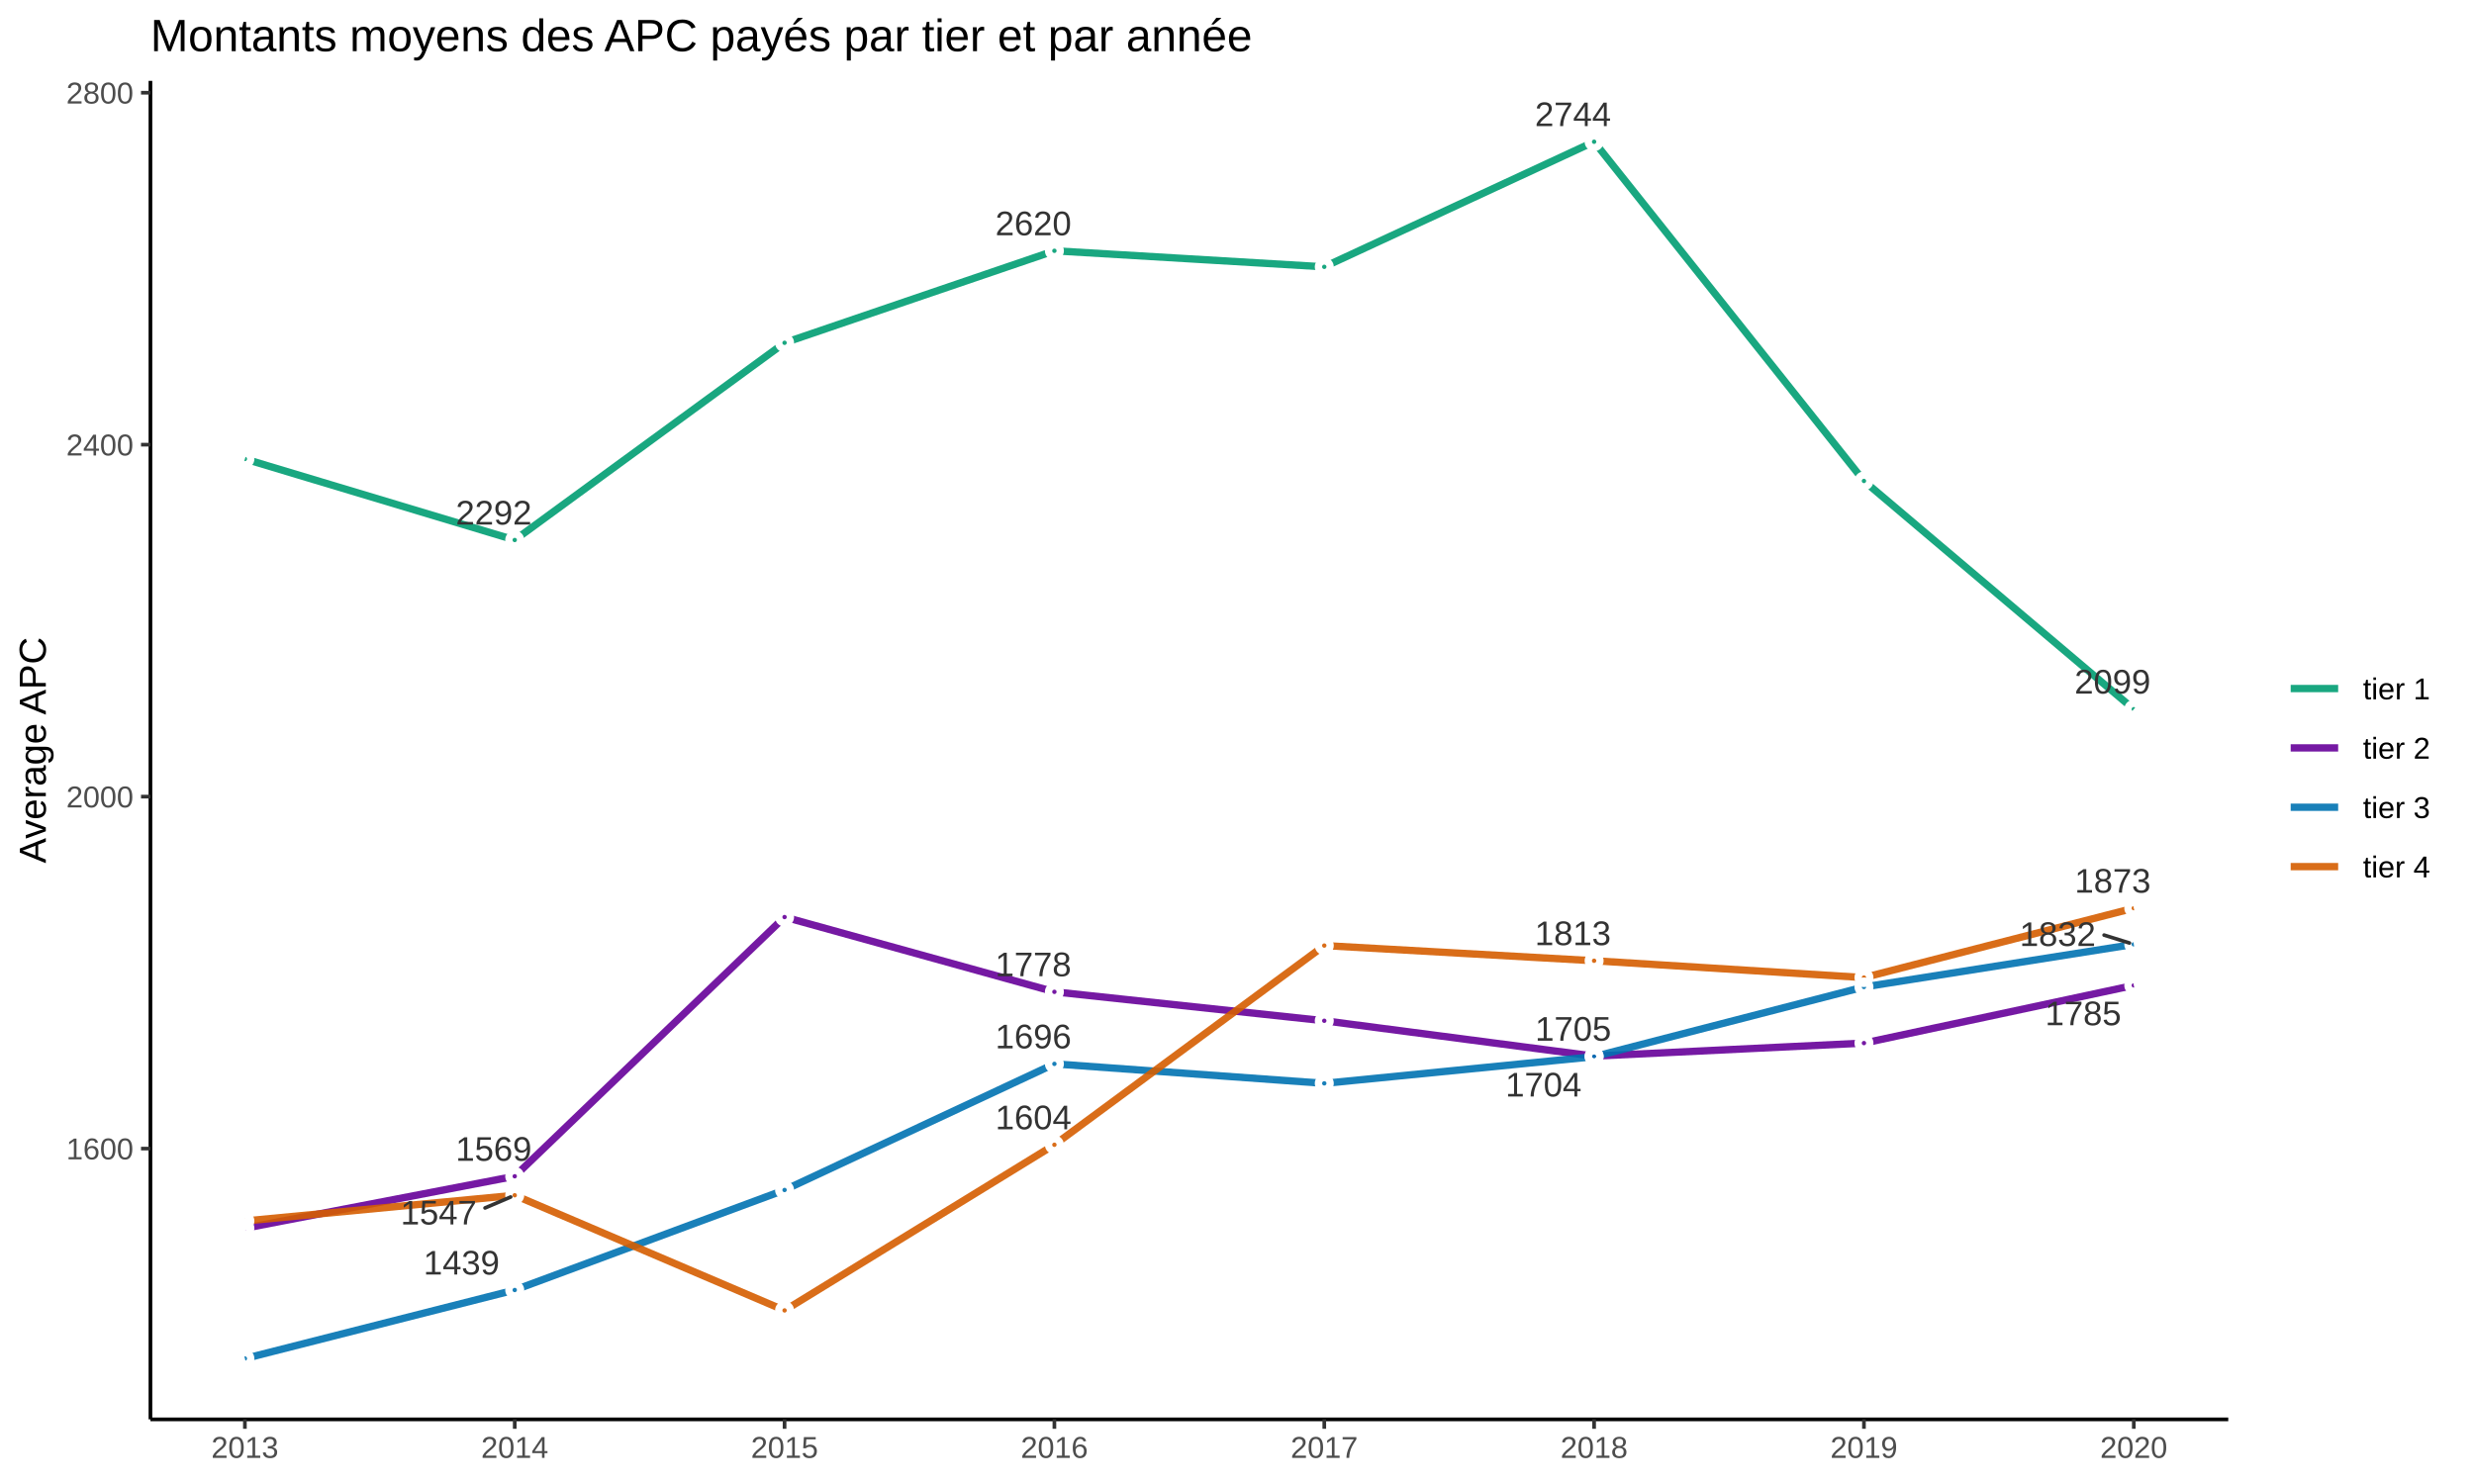
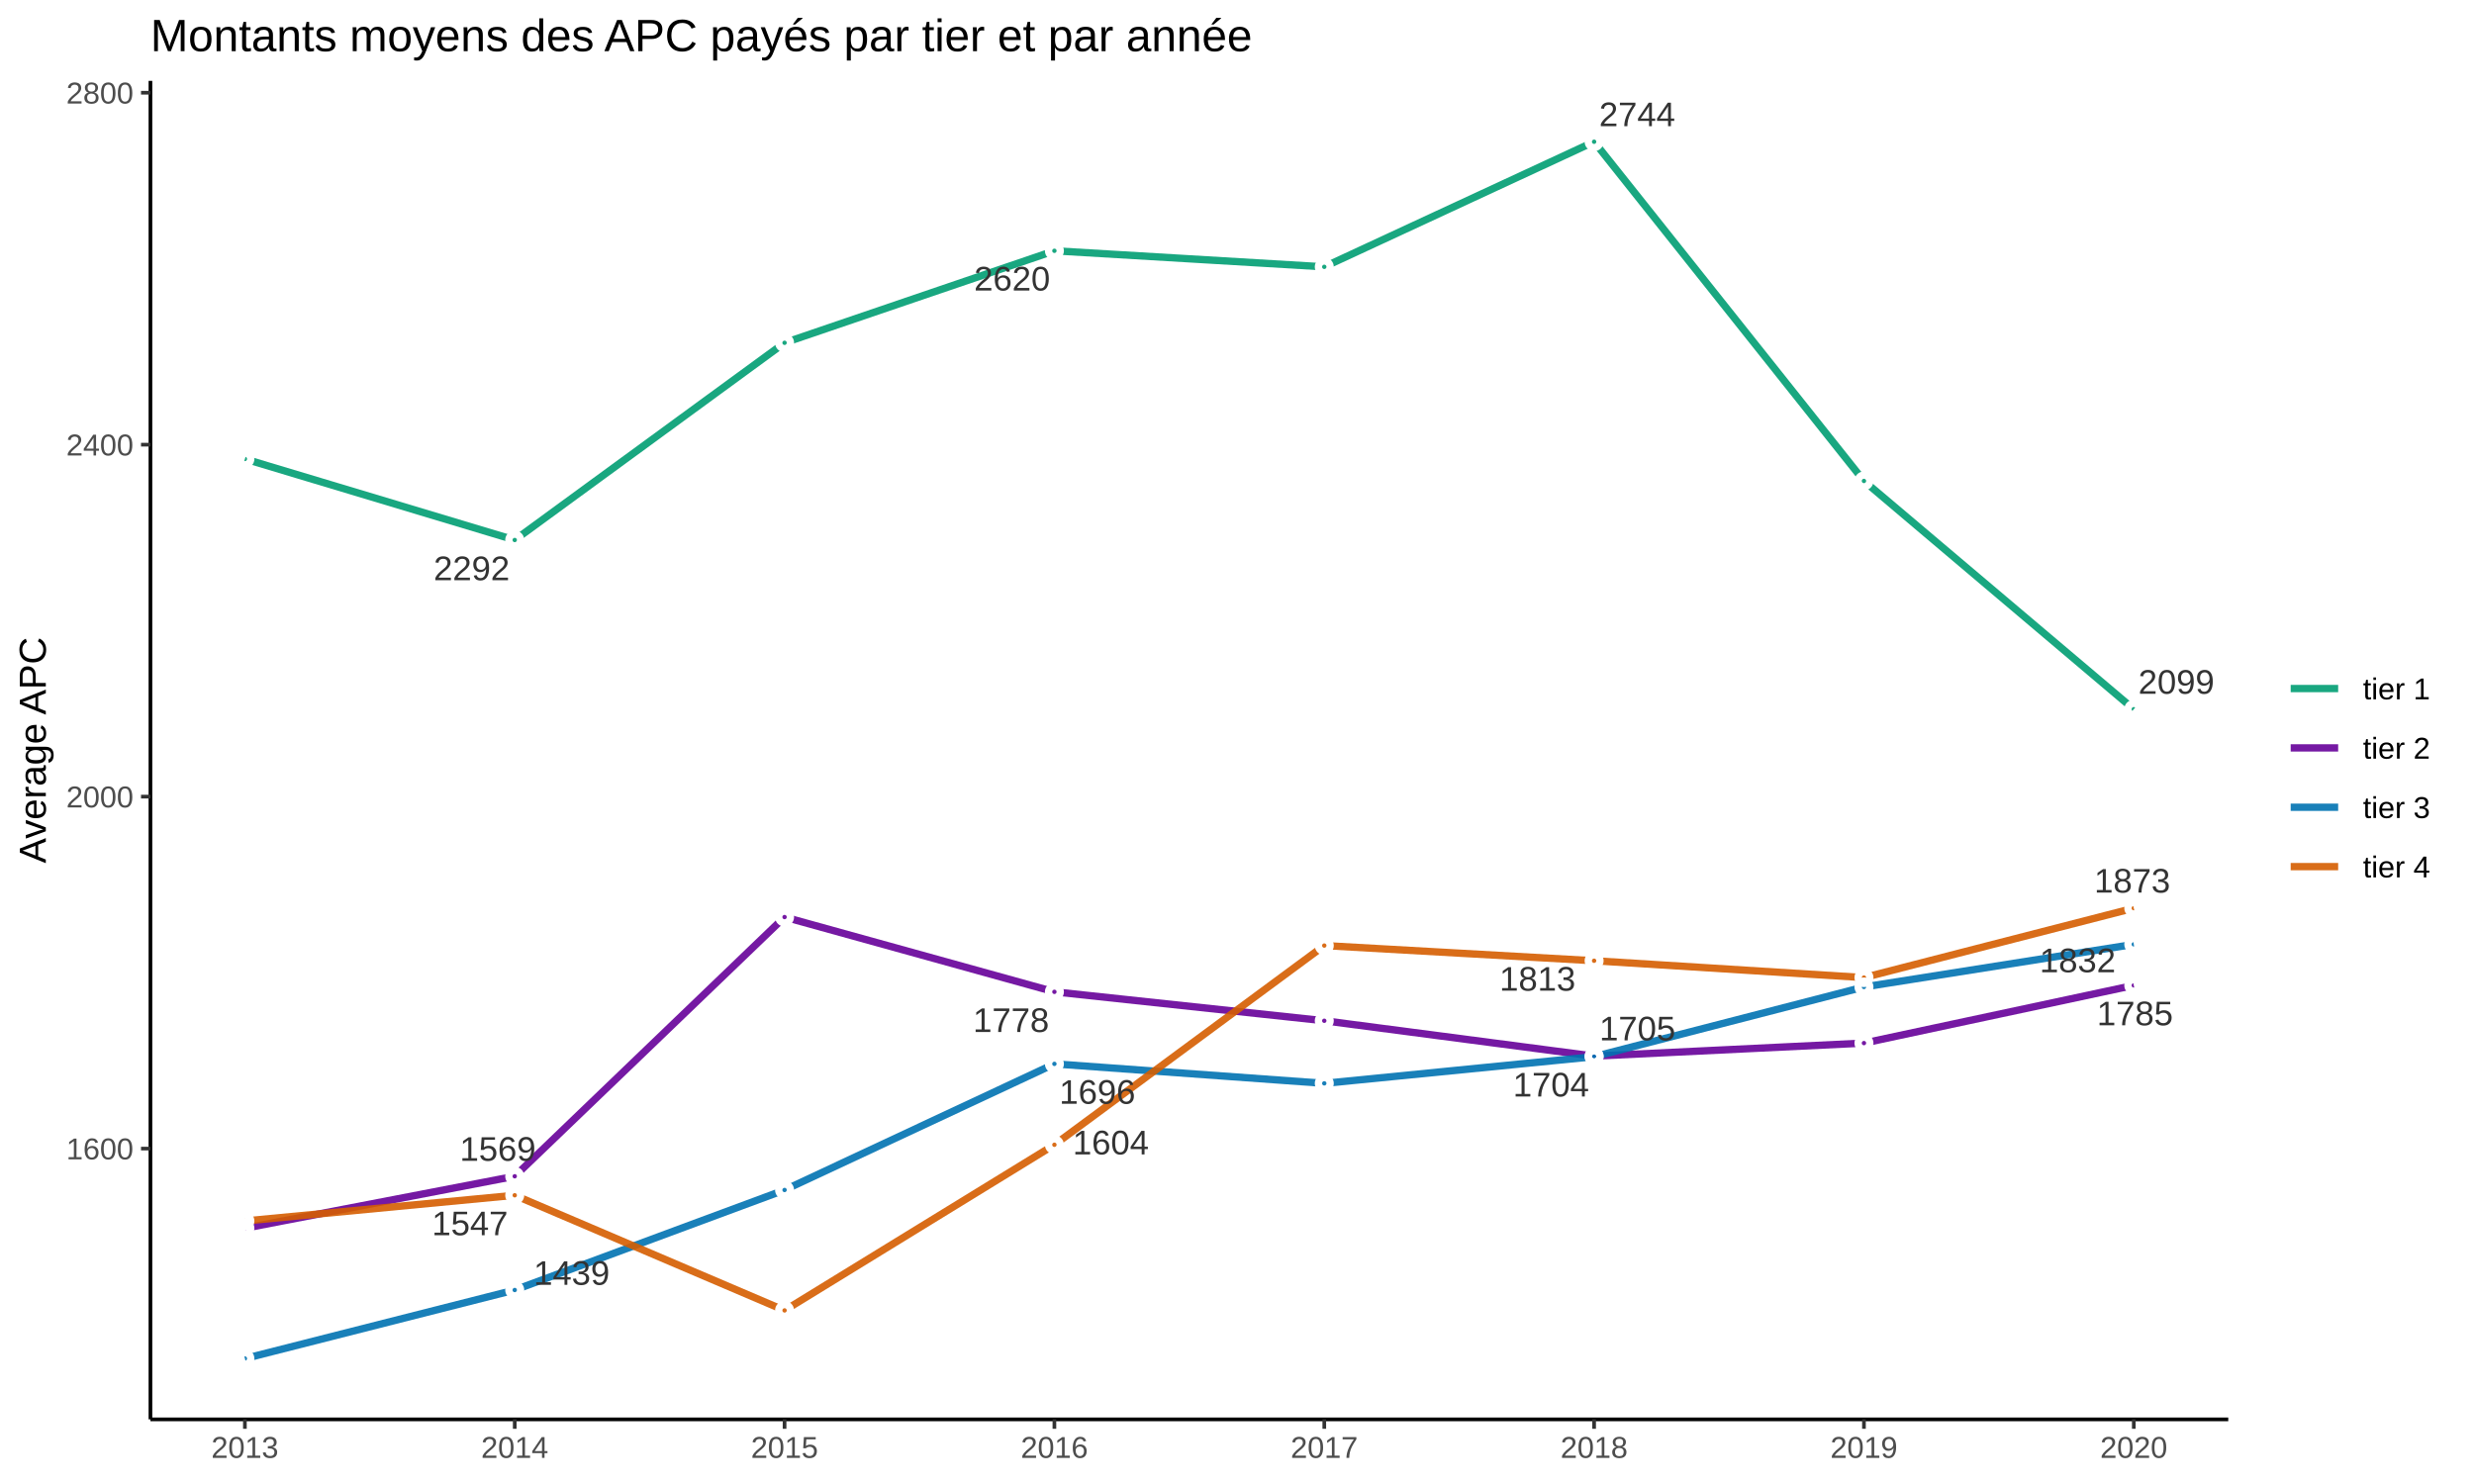
<svg xmlns="http://www.w3.org/2000/svg" class="svglite" width="720.00pt" height="432.00pt" viewBox="0 0 720.00 432.00">
  <defs>
    <style type="text/css">
    .svglite line, .svglite polyline, .svglite polygon, .svglite path, .svglite rect, .svglite circle {
      fill: none;
      stroke: #000000;
      stroke-linecap: round;
      stroke-linejoin: round;
      stroke-miterlimit: 10.00;
    }
    .svglite text {
      white-space: pre;
    }
  </style>
  </defs>
  <rect width="100%" height="100%" style="stroke: none; fill: #FFFFFF;" />
  <defs>
    <clipPath id="cpMC4wMHw3MjAuMDB8MC4wMHw0MzIuMDA=">
      <rect x="0.00" y="0.00" width="720.00" height="432.00" />
    </clipPath>
  </defs>
  <g clip-path="url(#cpMC4wMHw3MjAuMDB8MC4wMHw0MzIuMDA=)">
    <rect x="0" y="0" width="720.00" height="432.00" style="stroke-width: 1.07; stroke: #FFFFFF; fill: #FFFFFF;" />
  </g>
  <defs>
    <clipPath id="cpNDMuNzh8NjQ4LjQ4fDIzLjU0fDQxMy4xOQ==">
      <rect x="43.78" y="23.54" width="604.70" height="389.64" />
    </clipPath>
  </defs>
  <g clip-path="url(#cpNDMuNzh8NjQ4LjQ4fDIzLjU0fDQxMy4xOQ==)">
    <rect x="43.78" y="23.54" width="604.70" height="389.64" style="stroke-width: 1.07; stroke: none; fill: #FFFFFF;" />
    <polyline points="71.27,133.60 149.80,157.20 228.33,99.79 306.86,73.01 385.40,77.68 463.93,41.26 542.46,140.01 620.99,206.46 " style="stroke-width: 2.13; stroke: #009E73; stroke-opacity: 0.90; stroke-linecap: butt;" />
    <polyline points="71.27,357.54 149.80,342.42 228.33,266.96 306.86,288.73 385.40,297.15 463.93,307.44 542.46,303.65 620.99,286.85 " style="stroke-width: 2.13; stroke: #660099; stroke-opacity: 0.90; stroke-linecap: butt;" />
    <polyline points="71.27,395.48 149.80,375.53 228.33,346.41 306.86,309.70 385.40,315.37 463.93,307.60 542.46,287.31 620.99,274.90 " style="stroke-width: 2.13; stroke: #0072B2; stroke-opacity: 0.90; stroke-linecap: butt;" />
    <polyline points="71.27,355.43 149.80,347.95 228.33,381.47 306.86,333.25 385.40,275.26 463.93,279.68 542.46,284.58 620.99,264.37 " style="stroke-width: 2.13; stroke: #D55E00; stroke-opacity: 0.90; stroke-linecap: butt;" />
    <circle cx="71.27" cy="133.60" r="1.70" style="stroke-width: 2.13; stroke: #FFFFFF;" />
    <circle cx="71.27" cy="357.54" r="1.70" style="stroke-width: 2.13; stroke: #FFFFFF;" />
    <circle cx="71.27" cy="395.48" r="1.70" style="stroke-width: 2.13; stroke: #FFFFFF;" />
    <circle cx="71.27" cy="355.43" r="1.70" style="stroke-width: 2.13; stroke: #FFFFFF;" />
    <circle cx="149.80" cy="157.20" r="1.70" style="stroke-width: 2.13; stroke: #FFFFFF;" />
    <circle cx="149.80" cy="342.42" r="1.70" style="stroke-width: 2.13; stroke: #FFFFFF;" />
    <circle cx="149.80" cy="375.53" r="1.70" style="stroke-width: 2.13; stroke: #FFFFFF;" />
    <circle cx="149.80" cy="347.95" r="1.70" style="stroke-width: 2.13; stroke: #FFFFFF;" />
    <circle cx="228.33" cy="99.79" r="1.70" style="stroke-width: 2.13; stroke: #FFFFFF;" />
    <circle cx="228.33" cy="266.96" r="1.70" style="stroke-width: 2.13; stroke: #FFFFFF;" />
    <circle cx="228.33" cy="346.41" r="1.70" style="stroke-width: 2.13; stroke: #FFFFFF;" />
    <circle cx="228.33" cy="381.47" r="1.70" style="stroke-width: 2.13; stroke: #FFFFFF;" />
    <circle cx="306.86" cy="73.01" r="1.70" style="stroke-width: 2.13; stroke: #FFFFFF;" />
    <circle cx="306.86" cy="288.73" r="1.70" style="stroke-width: 2.13; stroke: #FFFFFF;" />
    <circle cx="306.86" cy="309.70" r="1.70" style="stroke-width: 2.13; stroke: #FFFFFF;" />
    <circle cx="306.86" cy="333.25" r="1.70" style="stroke-width: 2.13; stroke: #FFFFFF;" />
    <circle cx="385.40" cy="77.68" r="1.70" style="stroke-width: 2.13; stroke: #FFFFFF;" />
    <circle cx="385.40" cy="297.15" r="1.70" style="stroke-width: 2.13; stroke: #FFFFFF;" />
    <circle cx="385.40" cy="315.37" r="1.70" style="stroke-width: 2.13; stroke: #FFFFFF;" />
    <circle cx="385.40" cy="275.26" r="1.70" style="stroke-width: 2.13; stroke: #FFFFFF;" />
    <circle cx="463.93" cy="41.26" r="1.70" style="stroke-width: 2.13; stroke: #FFFFFF;" />
    <circle cx="463.93" cy="307.44" r="1.70" style="stroke-width: 2.13; stroke: #FFFFFF;" />
    <circle cx="463.93" cy="307.60" r="1.70" style="stroke-width: 2.13; stroke: #FFFFFF;" />
    <circle cx="463.93" cy="279.68" r="1.70" style="stroke-width: 2.13; stroke: #FFFFFF;" />
    <circle cx="542.46" cy="140.01" r="1.70" style="stroke-width: 2.13; stroke: #FFFFFF;" />
    <circle cx="542.46" cy="303.65" r="1.70" style="stroke-width: 2.13; stroke: #FFFFFF;" />
    <circle cx="542.46" cy="287.31" r="1.70" style="stroke-width: 2.13; stroke: #FFFFFF;" />
    <circle cx="542.46" cy="284.58" r="1.70" style="stroke-width: 2.13; stroke: #FFFFFF;" />
    <circle cx="620.99" cy="206.46" r="1.70" style="stroke-width: 2.13; stroke: #FFFFFF;" />
    <circle cx="620.99" cy="286.85" r="1.70" style="stroke-width: 2.13; stroke: #FFFFFF;" />
    <circle cx="620.99" cy="274.90" r="1.70" style="stroke-width: 2.13; stroke: #FFFFFF;" />
    <circle cx="620.99" cy="264.37" r="1.70" style="stroke-width: 2.13; stroke: #FFFFFF;" />
-     <line x1="141.16" y1="351.64" x2="148.62" y2="348.45" style="stroke-width: 1.07; stroke: #333333;" />
-     <line x1="612.35" y1="272.21" x2="619.72" y2="274.51" style="stroke-width: 1.07; stroke: #333333;" />
-     <text x="132.62" y="152.70" style="font-size: 9.96px;fill: #333333; font-family: &quot;Arial&quot;;" textLength="22.78px" lengthAdjust="spacingAndGlyphs">2292</text>
-     <text x="132.60" y="337.91" style="font-size: 9.96px;fill: #333333; font-family: &quot;Arial&quot;;" textLength="22.78px" lengthAdjust="spacingAndGlyphs">1569</text>
-     <text x="123.24" y="371.03" style="font-size: 9.96px;fill: #333333; font-family: &quot;Arial&quot;;" textLength="22.78px" lengthAdjust="spacingAndGlyphs">1439</text>
-     <text x="116.58" y="356.45" style="font-size: 9.96px;fill: #333333; font-family: &quot;Arial&quot;;" textLength="22.78px" lengthAdjust="spacingAndGlyphs">1547</text>
-     <text x="289.66" y="68.49" style="font-size: 9.96px;fill: #333333; font-family: &quot;Arial&quot;;" textLength="22.78px" lengthAdjust="spacingAndGlyphs">2620</text>
-     <text x="289.62" y="284.18" style="font-size: 9.96px;fill: #333333; font-family: &quot;Arial&quot;;" textLength="22.78px" lengthAdjust="spacingAndGlyphs">1778</text>
-     <text x="289.66" y="305.18" style="font-size: 9.96px;fill: #333333; font-family: &quot;Arial&quot;;" textLength="22.78px" lengthAdjust="spacingAndGlyphs">1696</text>
-     <text x="289.67" y="328.74" style="font-size: 9.96px;fill: #333333; font-family: &quot;Arial&quot;;" textLength="22.78px" lengthAdjust="spacingAndGlyphs">1604</text>
-     <text x="446.70" y="36.71" style="font-size: 9.96px;fill: #333333; font-family: &quot;Arial&quot;;" textLength="22.78px" lengthAdjust="spacingAndGlyphs">2744</text>
-     <text x="446.76" y="302.95" style="font-size: 9.96px;fill: #333333; font-family: &quot;Arial&quot;;" textLength="22.78px" lengthAdjust="spacingAndGlyphs">1705</text>
-     <text x="438.13" y="319.20" style="font-size: 9.96px;fill: #333333; font-family: &quot;Arial&quot;;" textLength="22.78px" lengthAdjust="spacingAndGlyphs">1704</text>
-     <text x="446.68" y="275.13" style="font-size: 9.96px;fill: #333333; font-family: &quot;Arial&quot;;" textLength="22.78px" lengthAdjust="spacingAndGlyphs">1813</text>
-     <text x="603.74" y="201.90" style="font-size: 9.96px;fill: #333333; font-family: &quot;Arial&quot;;" textLength="22.78px" lengthAdjust="spacingAndGlyphs">2099</text>
-     <text x="595.19" y="298.45" style="font-size: 9.96px;fill: #333333; font-family: &quot;Arial&quot;;" textLength="22.78px" lengthAdjust="spacingAndGlyphs">1785</text>
-     <text x="587.77" y="275.38" style="font-size: 9.96px;fill: #333333; font-family: &quot;Arial&quot;;" textLength="22.78px" lengthAdjust="spacingAndGlyphs">1832</text>
-     <text x="603.79" y="259.86" style="font-size: 9.96px;fill: #333333; font-family: &quot;Arial&quot;;" textLength="22.78px" lengthAdjust="spacingAndGlyphs">1873</text>
+     <text x="137.27" y="168.90" text-anchor="middle" style="font-size: 9.96px;fill: #333333; font-family: &quot;Arial&quot;;" textLength="22.78px" lengthAdjust="spacingAndGlyphs">2292</text>
+     <text x="144.88" y="337.91" text-anchor="middle" style="font-size: 9.96px;fill: #333333; font-family: &quot;Arial&quot;;" textLength="22.78px" lengthAdjust="spacingAndGlyphs">1569</text>
+     <text x="166.37" y="374.02" text-anchor="middle" style="font-size: 9.96px;fill: #333333; font-family: &quot;Arial&quot;;" textLength="22.78px" lengthAdjust="spacingAndGlyphs">1439</text>
+     <text x="136.77" y="359.58" text-anchor="middle" style="font-size: 9.96px;fill: #333333; font-family: &quot;Arial&quot;;" textLength="22.78px" lengthAdjust="spacingAndGlyphs">1547</text>
+     <text x="294.55" y="84.57" text-anchor="middle" style="font-size: 9.96px;fill: #333333; font-family: &quot;Arial&quot;;" textLength="22.78px" lengthAdjust="spacingAndGlyphs">2620</text>
+     <text x="294.25" y="300.42" text-anchor="middle" style="font-size: 9.96px;fill: #333333; font-family: &quot;Arial&quot;;" textLength="22.78px" lengthAdjust="spacingAndGlyphs">1778</text>
+     <text x="319.36" y="321.32" text-anchor="middle" style="font-size: 9.96px;fill: #333333; font-family: &quot;Arial&quot;;" textLength="22.78px" lengthAdjust="spacingAndGlyphs">1696</text>
+     <text x="323.27" y="336.05" text-anchor="middle" style="font-size: 9.96px;fill: #333333; font-family: &quot;Arial&quot;;" textLength="22.78px" lengthAdjust="spacingAndGlyphs">1604</text>
+     <text x="476.46" y="36.74" text-anchor="middle" style="font-size: 9.96px;fill: #333333; font-family: &quot;Arial&quot;;" textLength="22.78px" lengthAdjust="spacingAndGlyphs">2744</text>
+     <text x="476.54" y="302.86" text-anchor="middle" style="font-size: 9.96px;fill: #333333; font-family: &quot;Arial&quot;;" textLength="22.78px" lengthAdjust="spacingAndGlyphs">1705</text>
+     <text x="451.40" y="319.20" text-anchor="middle" style="font-size: 9.96px;fill: #333333; font-family: &quot;Arial&quot;;" textLength="22.78px" lengthAdjust="spacingAndGlyphs">1704</text>
+     <text x="447.46" y="288.39" text-anchor="middle" style="font-size: 9.96px;fill: #333333; font-family: &quot;Arial&quot;;" textLength="22.78px" lengthAdjust="spacingAndGlyphs">1813</text>
+     <text x="633.38" y="201.96" text-anchor="middle" style="font-size: 9.96px;fill: #333333; font-family: &quot;Arial&quot;;" textLength="22.78px" lengthAdjust="spacingAndGlyphs">2099</text>
+     <text x="621.34" y="298.47" text-anchor="middle" style="font-size: 9.96px;fill: #333333; font-family: &quot;Arial&quot;;" textLength="22.78px" lengthAdjust="spacingAndGlyphs">1785</text>
+     <text x="604.65" y="283.02" text-anchor="middle" style="font-size: 9.96px;fill: #333333; font-family: &quot;Arial&quot;;" textLength="22.78px" lengthAdjust="spacingAndGlyphs">1832</text>
+     <text x="620.55" y="259.84" text-anchor="middle" style="font-size: 9.96px;fill: #333333; font-family: &quot;Arial&quot;;" textLength="22.78px" lengthAdjust="spacingAndGlyphs">1873</text>
  </g>
  <g clip-path="url(#cpMC4wMHw3MjAuMDB8MC4wMHw0MzIuMDA=)">
    <polyline points="43.78,413.19 43.78,23.54 " style="stroke-width: 1.07; stroke-linecap: butt;" />
    <text x="38.85" y="337.50" text-anchor="end" style="font-size: 8.80px;fill: #4D4D4D; font-family: &quot;Arial&quot;;" textLength="20.13px" lengthAdjust="spacingAndGlyphs">1600</text>
    <text x="38.85" y="235.05" text-anchor="end" style="font-size: 8.80px;fill: #4D4D4D; font-family: &quot;Arial&quot;;" textLength="20.13px" lengthAdjust="spacingAndGlyphs">2000</text>
    <text x="38.85" y="132.59" text-anchor="end" style="font-size: 8.80px;fill: #4D4D4D; font-family: &quot;Arial&quot;;" textLength="20.13px" lengthAdjust="spacingAndGlyphs">2400</text>
    <text x="38.85" y="30.14" text-anchor="end" style="font-size: 8.80px;fill: #4D4D4D; font-family: &quot;Arial&quot;;" textLength="20.13px" lengthAdjust="spacingAndGlyphs">2800</text>
    <polyline points="41.04,334.36 43.78,334.36 " style="stroke-width: 1.07; stroke: #333333; stroke-linecap: butt;" />
    <polyline points="41.04,231.90 43.78,231.90 " style="stroke-width: 1.07; stroke: #333333; stroke-linecap: butt;" />
    <polyline points="41.04,129.45 43.78,129.45 " style="stroke-width: 1.07; stroke: #333333; stroke-linecap: butt;" />
    <polyline points="41.04,26.99 43.78,26.99 " style="stroke-width: 1.07; stroke: #333333; stroke-linecap: butt;" />
    <polyline points="43.78,413.19 648.48,413.19 " style="stroke-width: 1.07; stroke-linecap: butt;" />
    <polyline points="71.27,415.93 71.27,413.19 " style="stroke-width: 1.07; stroke: #333333; stroke-linecap: butt;" />
    <polyline points="149.80,415.93 149.80,413.19 " style="stroke-width: 1.07; stroke: #333333; stroke-linecap: butt;" />
    <polyline points="228.33,415.93 228.33,413.19 " style="stroke-width: 1.07; stroke: #333333; stroke-linecap: butt;" />
    <polyline points="306.86,415.93 306.86,413.19 " style="stroke-width: 1.07; stroke: #333333; stroke-linecap: butt;" />
    <polyline points="385.40,415.93 385.40,413.19 " style="stroke-width: 1.07; stroke: #333333; stroke-linecap: butt;" />
    <polyline points="463.93,415.93 463.93,413.19 " style="stroke-width: 1.07; stroke: #333333; stroke-linecap: butt;" />
    <polyline points="542.46,415.93 542.46,413.19 " style="stroke-width: 1.07; stroke: #333333; stroke-linecap: butt;" />
    <polyline points="620.99,415.93 620.99,413.19 " style="stroke-width: 1.07; stroke: #333333; stroke-linecap: butt;" />
    <text x="71.27" y="424.40" text-anchor="middle" style="font-size: 8.80px;fill: #4D4D4D; font-family: &quot;Arial&quot;;" textLength="20.13px" lengthAdjust="spacingAndGlyphs">2013</text>
    <text x="149.80" y="424.40" text-anchor="middle" style="font-size: 8.80px;fill: #4D4D4D; font-family: &quot;Arial&quot;;" textLength="20.13px" lengthAdjust="spacingAndGlyphs">2014</text>
    <text x="228.33" y="424.40" text-anchor="middle" style="font-size: 8.80px;fill: #4D4D4D; font-family: &quot;Arial&quot;;" textLength="20.13px" lengthAdjust="spacingAndGlyphs">2015</text>
    <text x="306.86" y="424.40" text-anchor="middle" style="font-size: 8.80px;fill: #4D4D4D; font-family: &quot;Arial&quot;;" textLength="20.13px" lengthAdjust="spacingAndGlyphs">2016</text>
    <text x="385.40" y="424.40" text-anchor="middle" style="font-size: 8.80px;fill: #4D4D4D; font-family: &quot;Arial&quot;;" textLength="20.13px" lengthAdjust="spacingAndGlyphs">2017</text>
    <text x="463.93" y="424.40" text-anchor="middle" style="font-size: 8.80px;fill: #4D4D4D; font-family: &quot;Arial&quot;;" textLength="20.13px" lengthAdjust="spacingAndGlyphs">2018</text>
    <text x="542.46" y="424.40" text-anchor="middle" style="font-size: 8.80px;fill: #4D4D4D; font-family: &quot;Arial&quot;;" textLength="20.13px" lengthAdjust="spacingAndGlyphs">2019</text>
    <text x="620.99" y="424.40" text-anchor="middle" style="font-size: 8.80px;fill: #4D4D4D; font-family: &quot;Arial&quot;;" textLength="20.13px" lengthAdjust="spacingAndGlyphs">2020</text>
    <text transform="translate(13.33,218.37) rotate(-90)" text-anchor="middle" style="font-size: 11.00px; font-family: &quot;Arial&quot;;" textLength="66.00px" lengthAdjust="spacingAndGlyphs">Average APC</text>
    <rect x="659.44" y="170.34" width="55.08" height="96.06" style="stroke-width: 1.07; stroke: none; fill: #FFFFFF;" />
    <line x1="666.65" y1="200.43" x2="680.47" y2="200.43" style="stroke-width: 2.13; stroke: #009E73; stroke-opacity: 0.90; stroke-linecap: butt;" />
    <line x1="666.65" y1="217.71" x2="680.47" y2="217.71" style="stroke-width: 2.13; stroke: #660099; stroke-opacity: 0.90; stroke-linecap: butt;" />
    <line x1="666.65" y1="234.99" x2="680.47" y2="234.99" style="stroke-width: 2.13; stroke: #0072B2; stroke-opacity: 0.90; stroke-linecap: butt;" />
    <line x1="666.65" y1="252.27" x2="680.47" y2="252.27" style="stroke-width: 2.13; stroke: #D55E00; stroke-opacity: 0.90; stroke-linecap: butt;" />
    <text x="687.68" y="203.58" style="font-size: 8.80px; font-family: &quot;Arial&quot;;" textLength="21.36px" lengthAdjust="spacingAndGlyphs">tier 1</text>
    <text x="687.68" y="220.86" style="font-size: 8.80px; font-family: &quot;Arial&quot;;" textLength="21.36px" lengthAdjust="spacingAndGlyphs">tier 2</text>
    <text x="687.68" y="238.14" style="font-size: 8.80px; font-family: &quot;Arial&quot;;" textLength="21.36px" lengthAdjust="spacingAndGlyphs">tier 3</text>
    <text x="687.68" y="255.42" style="font-size: 8.80px; font-family: &quot;Arial&quot;;" textLength="21.36px" lengthAdjust="spacingAndGlyphs">tier 4</text>
    <text x="43.78" y="14.90" style="font-size: 13.20px; font-family: &quot;Arial&quot;;" textLength="335.56px" lengthAdjust="spacingAndGlyphs">Montants moyens des APC payés par tier et par année</text>
  </g>
</svg>
